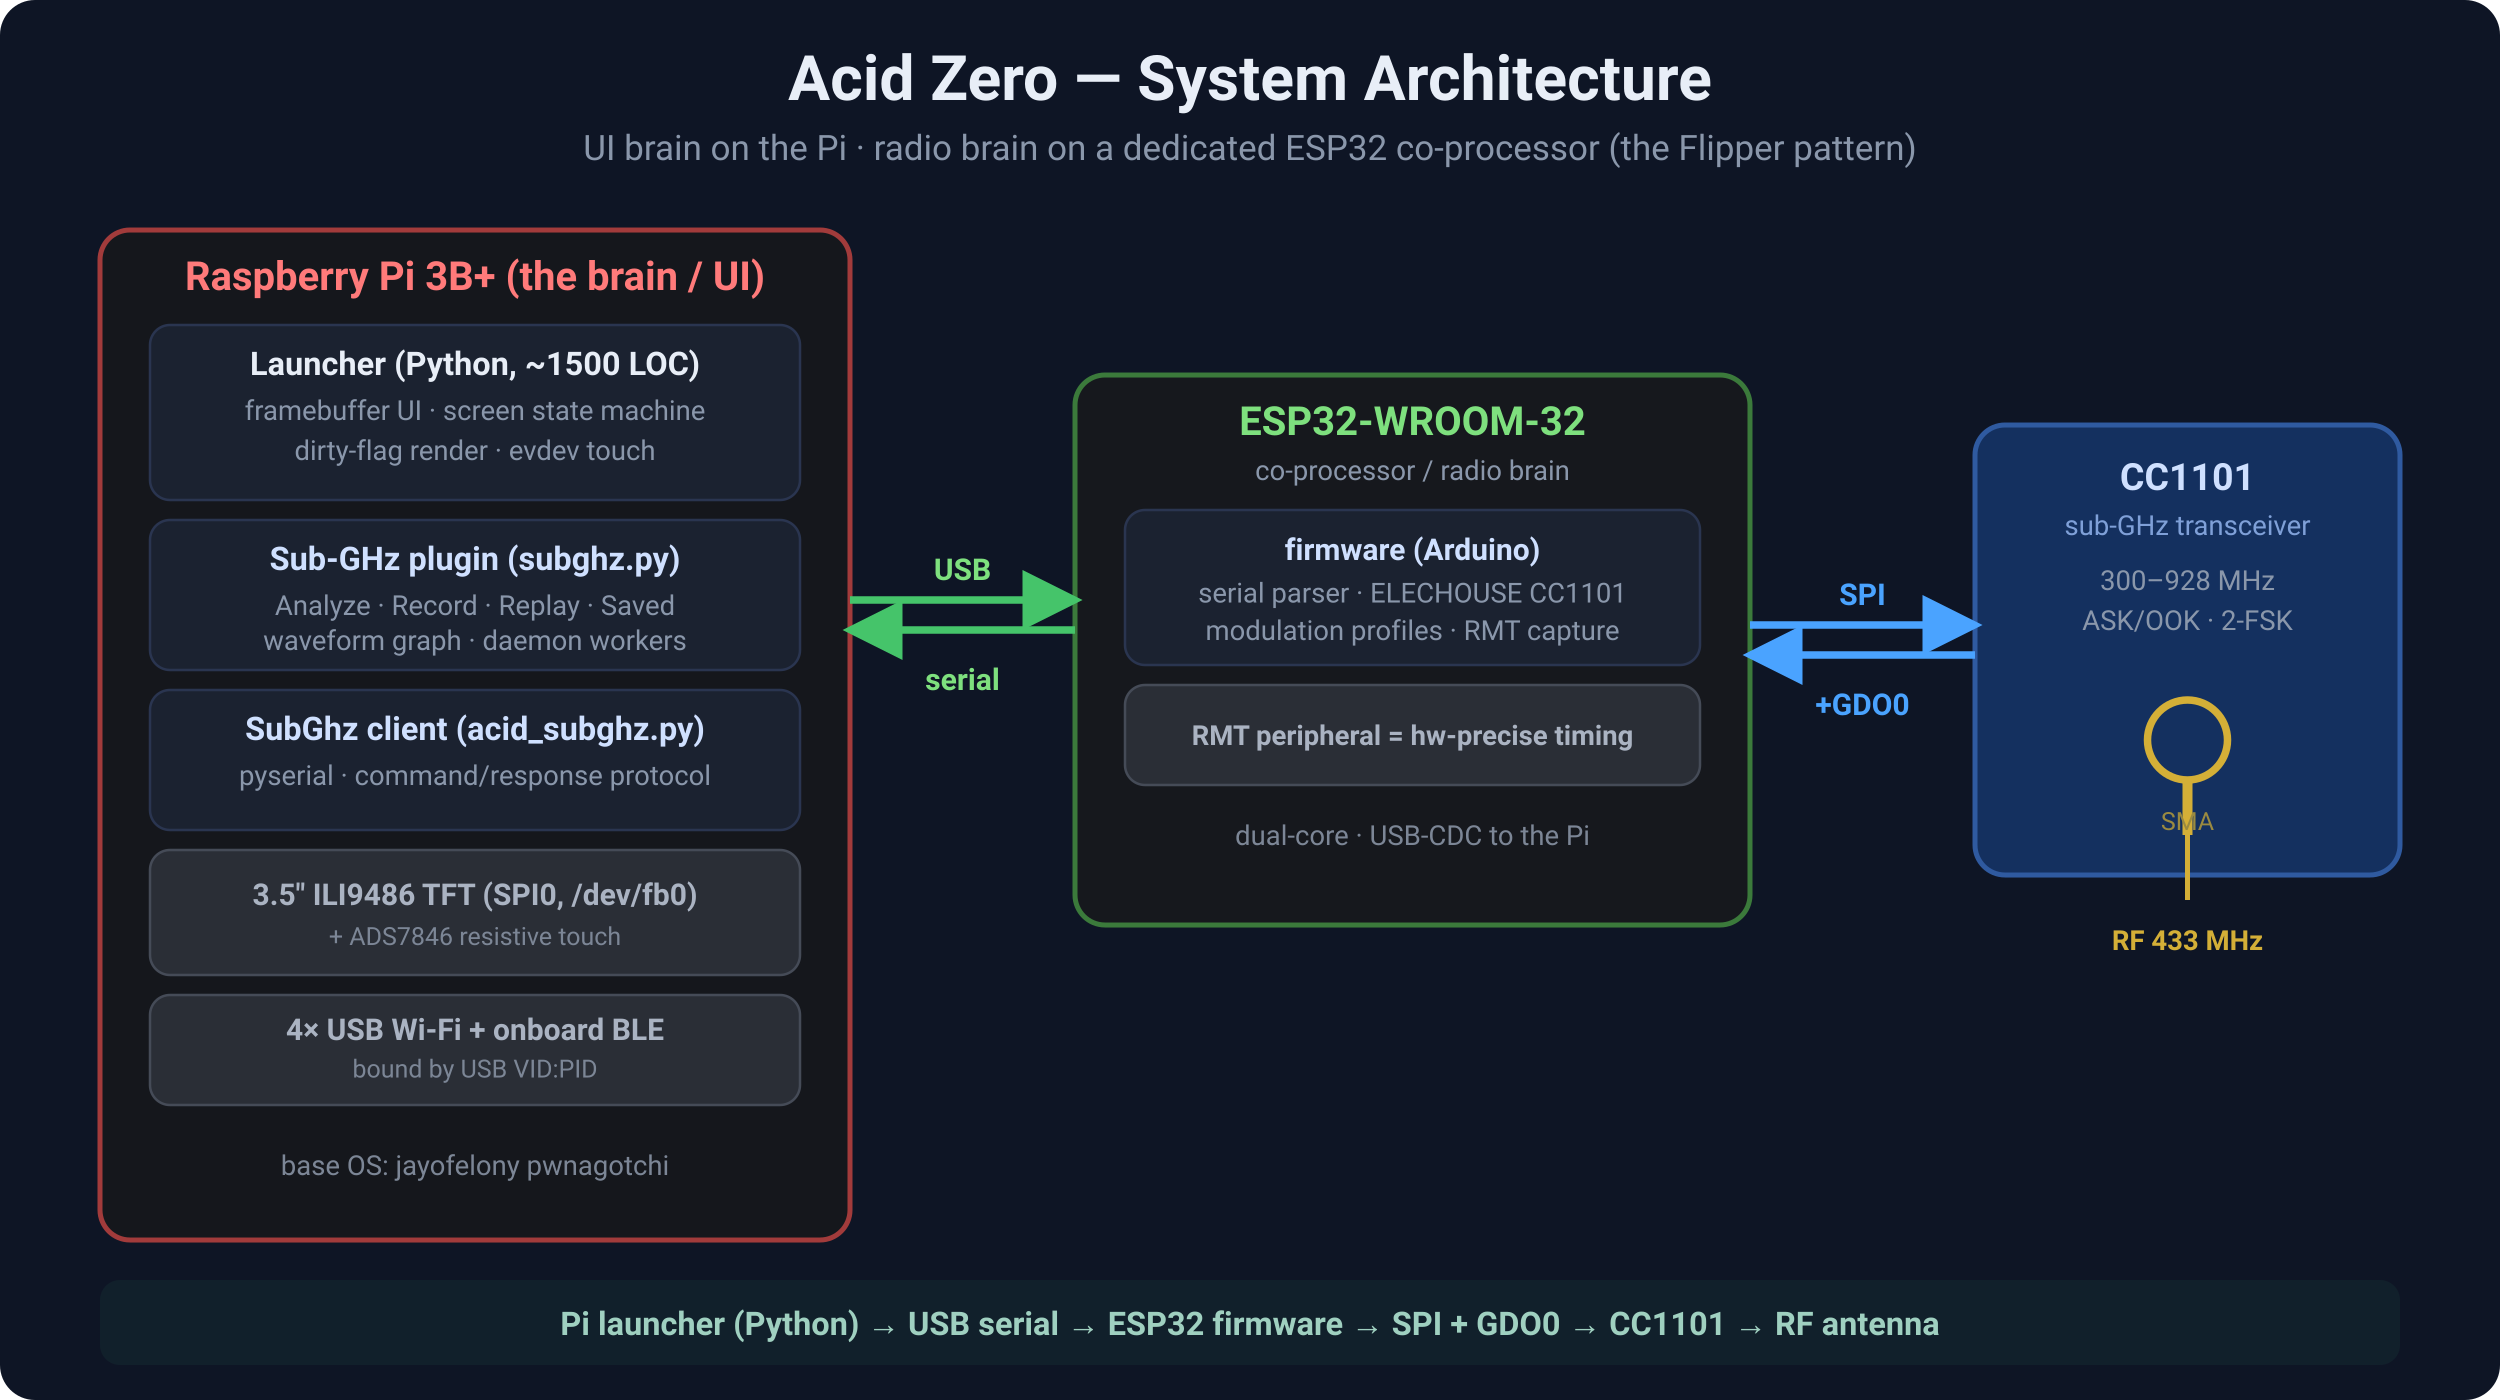
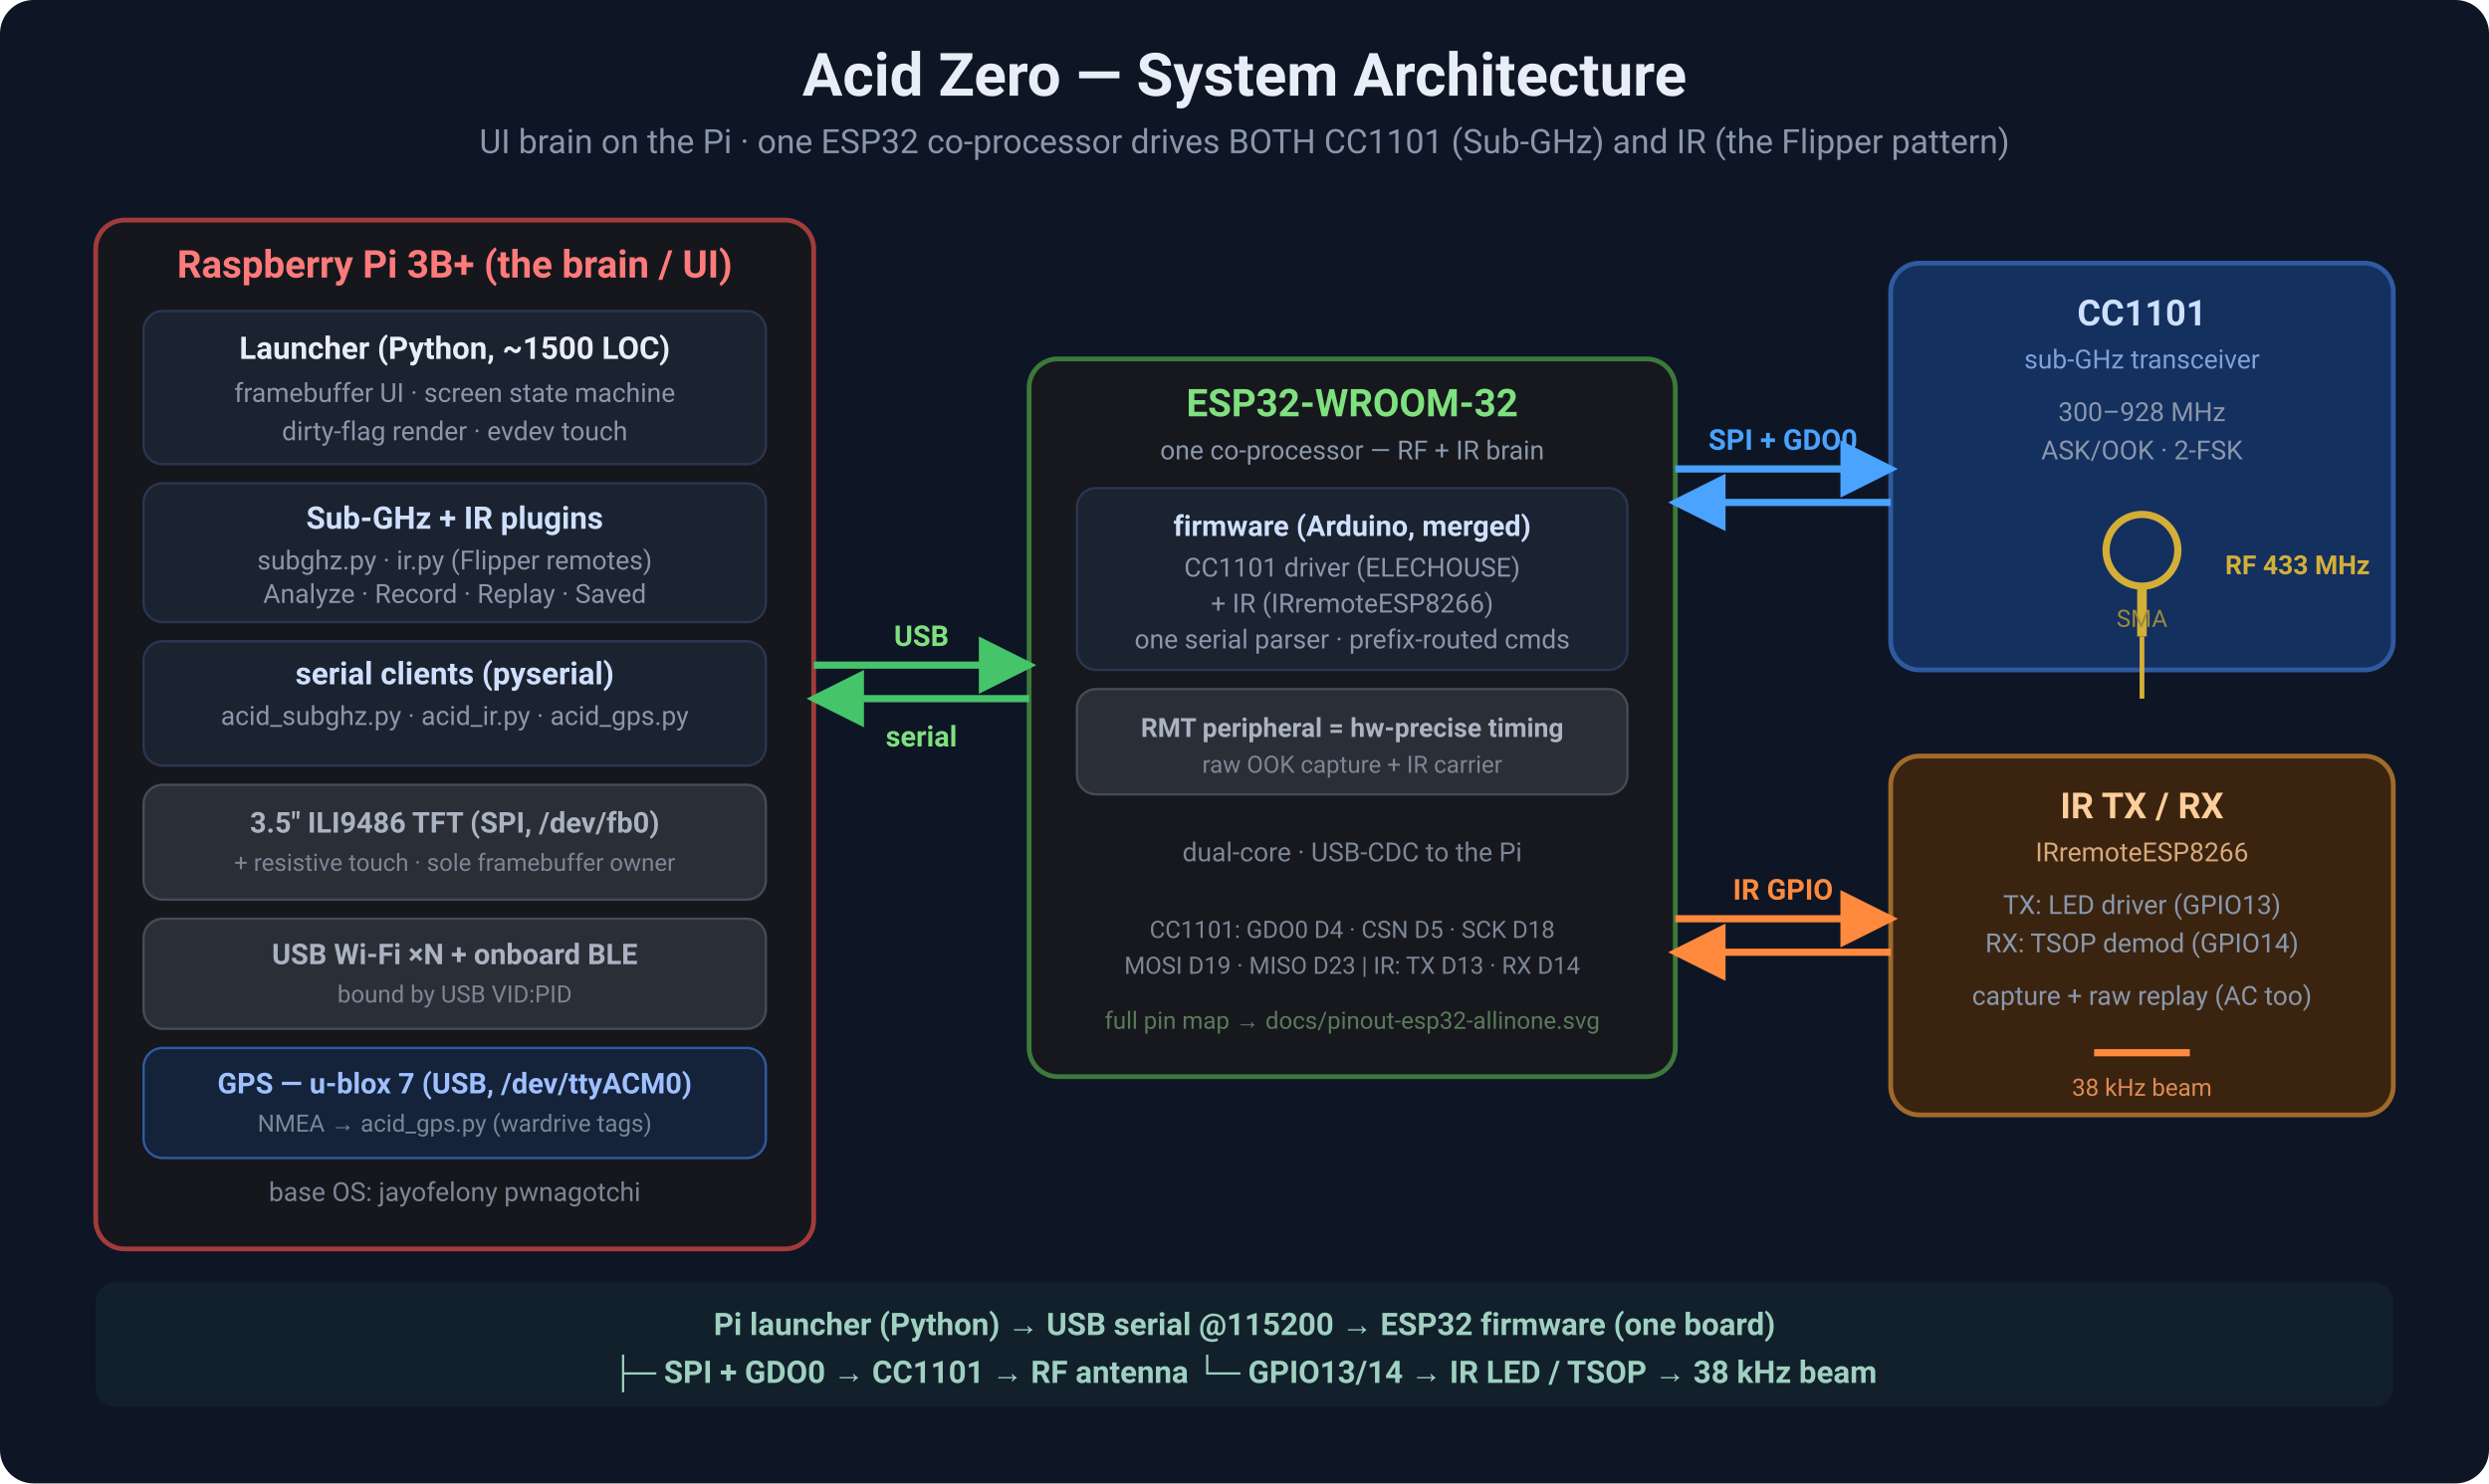
- <svg xmlns="http://www.w3.org/2000/svg" viewBox="0 0 1000 560" role="img" font-family="Segoe UI, Roboto, Arial, sans-serif">
-   <rect x="0" y="0" width="1000" height="560" rx="14" fill="#0e1525" />
-   <text x="500" y="40" text-anchor="middle" fill="#e8eef7" font-size="25" font-weight="700">Acid Zero — System Architecture</text>
-   <text x="500" y="64" text-anchor="middle" fill="#8a97ab" font-size="14">UI brain on the Pi · radio brain on a dedicated ESP32 co-processor (the Flipper pattern)</text>
-   <rect x="40" y="92" width="300" height="404" rx="12" fill="#15171c" stroke="#a23b3b" stroke-width="2" />
+ <svg xmlns="http://www.w3.org/2000/svg" viewBox="0 0 1040 620" role="img" font-family="Segoe UI, Roboto, Arial, sans-serif">
+   <rect x="0" y="0" width="1040" height="620" rx="14" fill="#0e1525" />
+   <text x="520" y="40" text-anchor="middle" fill="#e8eef7" font-size="25" font-weight="700">Acid Zero — System Architecture</text>
+   <text x="520" y="64" text-anchor="middle" fill="#8a97ab" font-size="14">UI brain on the Pi · one ESP32 co-processor drives BOTH CC1101 (Sub-GHz) and IR (the Flipper pattern)</text>
+   <rect x="40" y="92" width="300" height="430" rx="12" fill="#15171c" stroke="#a23b3b" stroke-width="2" />
  <text x="190" y="116" text-anchor="middle" fill="#ff7a7a" font-size="16" font-weight="700">Raspberry Pi 3B+  (the brain / UI)</text>
-   <rect x="60" y="130" width="260" height="70" rx="8" fill="#1b2230" stroke="#2a3550" />
+   <rect x="60" y="130" width="260" height="64" rx="8" fill="#1b2230" stroke="#2a3550" />
  <text x="190" y="150" text-anchor="middle" fill="#e8eef7" font-size="13" font-weight="700">Launcher  (Python, ~1500 LOC)</text>
  <text x="190" y="168" text-anchor="middle" fill="#8a97ab" font-size="11">framebuffer UI · screen state machine</text>
  <text x="190" y="184" text-anchor="middle" fill="#8a97ab" font-size="11">dirty-flag render · evdev touch</text>
-   <rect x="60" y="208" width="260" height="60" rx="8" fill="#1b2230" stroke="#2a3550" />
-   <text x="190" y="228" text-anchor="middle" fill="#cfe0ff" font-size="13" font-weight="700">Sub-GHz plugin (subghz.py)</text>
-   <text x="190" y="246" text-anchor="middle" fill="#8a97ab" font-size="11">Analyze · Record · Replay · Saved</text>
-   <text x="190" y="260" text-anchor="middle" fill="#8a97ab" font-size="11">waveform graph · daemon workers</text>
-   <rect x="60" y="276" width="260" height="56" rx="8" fill="#1b2230" stroke="#2a3550" />
-   <text x="190" y="296" text-anchor="middle" fill="#cfe0ff" font-size="13" font-weight="700">SubGhz client (acid_subghz.py)</text>
-   <text x="190" y="314" text-anchor="middle" fill="#8a97ab" font-size="11">pyserial · command/response protocol</text>
-   <rect x="60" y="340" width="260" height="50" rx="8" fill="#2a2e36" stroke="#454b57" />
-   <text x="190" y="362" text-anchor="middle" fill="#aab3c2" font-size="12" font-weight="600">3.5" ILI9486 TFT  (SPI0, /dev/fb0)</text>
-   <text x="190" y="378" text-anchor="middle" fill="#7c8696" font-size="10">+ ADS7846 resistive touch</text>
-   <rect x="60" y="398" width="260" height="44" rx="8" fill="#2a2e36" stroke="#454b57" />
-   <text x="190" y="416" text-anchor="middle" fill="#aab3c2" font-size="12" font-weight="600">4× USB Wi-Fi + onboard BLE</text>
-   <text x="190" y="431" text-anchor="middle" fill="#7c8696" font-size="10">bound by USB VID:PID</text>
-   <text x="190" y="470" text-anchor="middle" fill="#7c8696" font-size="11">base OS: jayofelony pwnagotchi</text>
-   <rect x="430" y="150" width="270" height="220" rx="12" fill="#16181d" stroke="#3b7a3b" stroke-width="2" />
+   <rect x="60" y="202" width="260" height="58" rx="8" fill="#1b2230" stroke="#2a3550" />
+   <text x="190" y="221" text-anchor="middle" fill="#cfe0ff" font-size="13" font-weight="700">Sub-GHz + IR plugins</text>
+   <text x="190" y="238" text-anchor="middle" fill="#8a97ab" font-size="11">subghz.py · ir.py (Flipper remotes)</text>
+   <text x="190" y="252" text-anchor="middle" fill="#8a97ab" font-size="11">Analyze · Record · Replay · Saved</text>
+   <rect x="60" y="268" width="260" height="52" rx="8" fill="#1b2230" stroke="#2a3550" />
+   <text x="190" y="286" text-anchor="middle" fill="#cfe0ff" font-size="13" font-weight="700">serial clients (pyserial)</text>
+   <text x="190" y="303" text-anchor="middle" fill="#8a97ab" font-size="11">acid_subghz.py · acid_ir.py · acid_gps.py</text>
+   <rect x="60" y="328" width="260" height="48" rx="8" fill="#2a2e36" stroke="#454b57" />
+   <text x="190" y="348" text-anchor="middle" fill="#aab3c2" font-size="12" font-weight="600">3.5" ILI9486 TFT  (SPI, /dev/fb0)</text>
+   <text x="190" y="364" text-anchor="middle" fill="#7c8696" font-size="10">+ resistive touch · sole framebuffer owner</text>
+   <rect x="60" y="384" width="260" height="46" rx="8" fill="#2a2e36" stroke="#454b57" />
+   <text x="190" y="403" text-anchor="middle" fill="#aab3c2" font-size="12" font-weight="600">USB Wi-Fi ×N + onboard BLE</text>
+   <text x="190" y="419" text-anchor="middle" fill="#7c8696" font-size="10">bound by USB VID:PID</text>
+   <rect x="60" y="438" width="260" height="46" rx="8" fill="#14223a" stroke="#2f5aa0" />
+   <text x="190" y="457" text-anchor="middle" fill="#9fc0ff" font-size="12" font-weight="600">GPS — u-blox 7 (USB, /dev/ttyACM0)</text>
+   <text x="190" y="473" text-anchor="middle" fill="#7c8696" font-size="10">NMEA → acid_gps.py (wardrive tags)</text>
+   <text x="190" y="502" text-anchor="middle" fill="#7c8696" font-size="11">base OS: jayofelony pwnagotchi</text>
+   <rect x="430" y="150" width="270" height="300" rx="12" fill="#16181d" stroke="#3b7a3b" stroke-width="2" />
  <text x="565" y="174" text-anchor="middle" fill="#7ee07e" font-size="16" font-weight="700">ESP32-WROOM-32</text>
-   <text x="565" y="192" text-anchor="middle" fill="#8a97ab" font-size="11">co-processor / radio brain</text>
-   <rect x="450" y="204" width="230" height="62" rx="8" fill="#1b2230" stroke="#2a3550" />
-   <text x="565" y="224" text-anchor="middle" fill="#cfe0ff" font-size="12" font-weight="700">firmware (Arduino)</text>
-   <text x="565" y="241" text-anchor="middle" fill="#8a97ab" font-size="11">serial parser · ELECHOUSE CC1101</text>
-   <text x="565" y="256" text-anchor="middle" fill="#8a97ab" font-size="11">modulation profiles · RMT capture</text>
-   <rect x="450" y="274" width="230" height="40" rx="8" fill="#2a2e36" stroke="#454b57" />
-   <text x="565" y="298" text-anchor="middle" fill="#aab3c2" font-size="11" font-weight="600">RMT peripheral = hw-precise timing</text>
-   <text x="565" y="338" text-anchor="middle" fill="#7c8696" font-size="11">dual-core · USB-CDC to the Pi</text>
-   <rect x="790" y="170" width="170" height="180" rx="12" fill="#14305f" stroke="#2f5aa0" stroke-width="2" />
-   <text x="875" y="196" text-anchor="middle" fill="#cfe0ff" font-size="15" font-weight="700">CC1101</text>
-   <text x="875" y="214" text-anchor="middle" fill="#7fa0d8" font-size="11">sub-GHz transceiver</text>
-   <text x="875" y="236" text-anchor="middle" fill="#8a97ab" font-size="11">300–928 MHz</text>
-   <text x="875" y="252" text-anchor="middle" fill="#8a97ab" font-size="11">ASK/OOK · 2-FSK</text>
-   <circle cx="875" cy="296" r="16" fill="none" stroke="#d4af37" stroke-width="3" />
-   <line x1="875" y1="312" x2="875" y2="334" stroke="#d4af37" stroke-width="4" />
-   <text x="875" y="332" text-anchor="middle" fill="#9a8a40" font-size="10">SMA</text>
+   <text x="565" y="192" text-anchor="middle" fill="#8a97ab" font-size="11">one co-processor — RF + IR brain</text>
+   <rect x="450" y="204" width="230" height="76" rx="8" fill="#1b2230" stroke="#2a3550" />
+   <text x="565" y="224" text-anchor="middle" fill="#cfe0ff" font-size="12" font-weight="700">firmware (Arduino, merged)</text>
+   <text x="565" y="241" text-anchor="middle" fill="#8a97ab" font-size="11">CC1101 driver (ELECHOUSE)</text>
+   <text x="565" y="256" text-anchor="middle" fill="#8a97ab" font-size="11">+ IR (IRremoteESP8266)</text>
+   <text x="565" y="271" text-anchor="middle" fill="#8a97ab" font-size="11">one serial parser · prefix-routed cmds</text>
+   <rect x="450" y="288" width="230" height="44" rx="8" fill="#2a2e36" stroke="#454b57" />
+   <text x="565" y="308" text-anchor="middle" fill="#aab3c2" font-size="11" font-weight="600">RMT peripheral = hw-precise timing</text>
+   <text x="565" y="323" text-anchor="middle" fill="#7c8696" font-size="10">raw OOK capture + IR carrier</text>
+   <text x="565" y="360" text-anchor="middle" fill="#7c8696" font-size="11">dual-core · USB-CDC to the Pi</text>
+   <text x="565" y="392" text-anchor="middle" fill="#7c8696" font-size="10">CC1101: GDO0 D4 · CSN D5 · SCK D18</text>
+   <text x="565" y="407" text-anchor="middle" fill="#7c8696" font-size="10">MOSI D19 · MISO D23   |   IR: TX D13 · RX D14</text>
+   <text x="565" y="430" text-anchor="middle" fill="#5a7a5a" font-size="10">full pin map → docs/pinout-esp32-allinone.svg</text>
+   <rect x="790" y="110" width="210" height="170" rx="12" fill="#14305f" stroke="#2f5aa0" stroke-width="2" />
+   <text x="895" y="136" text-anchor="middle" fill="#cfe0ff" font-size="15" font-weight="700">CC1101</text>
+   <text x="895" y="154" text-anchor="middle" fill="#7fa0d8" font-size="11">sub-GHz transceiver</text>
+   <text x="895" y="176" text-anchor="middle" fill="#8a97ab" font-size="11">300–928 MHz</text>
+   <text x="895" y="192" text-anchor="middle" fill="#8a97ab" font-size="11">ASK/OOK · 2-FSK</text>
+   <circle cx="895" cy="230" r="15" fill="none" stroke="#d4af37" stroke-width="3" />
+   <line x1="895" y1="245" x2="895" y2="266" stroke="#d4af37" stroke-width="4" />
+   <text x="895" y="262" text-anchor="middle" fill="#9a8a40" font-size="10">SMA</text>
+   <rect x="790" y="316" width="210" height="150" rx="12" fill="#3a2410" stroke="#a06a2a" stroke-width="2" />
+   <text x="895" y="342" text-anchor="middle" fill="#ffce9a" font-size="15" font-weight="700">IR  TX / RX</text>
+   <text x="895" y="360" text-anchor="middle" fill="#d8a878" font-size="11">IRremoteESP8266</text>
+   <text x="895" y="382" text-anchor="middle" fill="#8a97ab" font-size="11">TX: LED driver (GPIO13)</text>
+   <text x="895" y="398" text-anchor="middle" fill="#8a97ab" font-size="11">RX: TSOP demod (GPIO14)</text>
+   <text x="895" y="420" text-anchor="middle" fill="#8a97ab" font-size="11">capture + raw replay (AC too)</text>
+   <line x1="875" y1="440" x2="915" y2="440" stroke="#ff8a3d" stroke-width="3" />
+   <text x="895" y="458" text-anchor="middle" fill="#e08a55" font-size="10">38 kHz beam</text>
  <g font-size="12" font-weight="700">
-     <line x1="340" y1="240" x2="430" y2="240" stroke="#45c46a" stroke-width="3" marker-end="url(#a)" />
-     <line x1="430" y1="252" x2="340" y2="252" stroke="#45c46a" stroke-width="3" marker-end="url(#a)" />
-     <text x="385" y="232" text-anchor="middle" fill="#7ee07e">USB</text>
-     <text x="385" y="276" text-anchor="middle" fill="#7ee07e">serial</text>
-     <line x1="700" y1="250" x2="790" y2="250" stroke="#4aa3ff" stroke-width="3" marker-end="url(#b)" />
-     <line x1="790" y1="262" x2="700" y2="262" stroke="#4aa3ff" stroke-width="3" marker-end="url(#b)" />
-     <text x="745" y="242" text-anchor="middle" fill="#4aa3ff">SPI</text>
-     <text x="745" y="286" text-anchor="middle" fill="#4aa3ff">+GDO0</text>
-     <line x1="875" y1="334" x2="875" y2="360" stroke="#d4af37" stroke-width="2" />
-     <text x="875" y="380" text-anchor="middle" fill="#d4af37" font-size="11">RF 433 MHz</text>
+     <line x1="340" y1="278" x2="430" y2="278" stroke="#45c46a" stroke-width="3" marker-end="url(#a)" />
+     <line x1="430" y1="292" x2="340" y2="292" stroke="#45c46a" stroke-width="3" marker-end="url(#a)" />
+     <text x="385" y="270" text-anchor="middle" fill="#7ee07e">USB</text>
+     <text x="385" y="312" text-anchor="middle" fill="#7ee07e">serial</text>
+     <line x1="700" y1="196" x2="790" y2="196" stroke="#4aa3ff" stroke-width="3" marker-end="url(#b)" />
+     <line x1="790" y1="210" x2="700" y2="210" stroke="#4aa3ff" stroke-width="3" marker-end="url(#b)" />
+     <text x="745" y="188" text-anchor="middle" fill="#4aa3ff">SPI + GDO0</text>
+     <line x1="700" y1="384" x2="790" y2="384" stroke="#ff8a3d" stroke-width="3" marker-end="url(#c)" />
+     <line x1="790" y1="398" x2="700" y2="398" stroke="#ff8a3d" stroke-width="3" marker-end="url(#c)" />
+     <text x="745" y="376" text-anchor="middle" fill="#ff8a3d">IR GPIO</text>
+     <line x1="895" y1="266" x2="895" y2="292" stroke="#d4af37" stroke-width="2" />
+     <text x="960" y="240" text-anchor="middle" fill="#d4af37" font-size="11">RF 433 MHz</text>
  </g>
  <defs>
    <marker id="a" markerWidth="9" markerHeight="9" refX="7" refY="4" orient="auto">
      <path d="M0,0 L8,4 L0,8 z" fill="#45c46a" />
    </marker>
    <marker id="b" markerWidth="9" markerHeight="9" refX="7" refY="4" orient="auto">
      <path d="M0,0 L8,4 L0,8 z" fill="#4aa3ff" />
    </marker>
+     <marker id="c" markerWidth="9" markerHeight="9" refX="7" refY="4" orient="auto">
+       <path d="M0,0 L8,4 L0,8 z" fill="#ff8a3d" />
+     </marker>
  </defs>
-   <rect x="40" y="512" width="920" height="34" rx="8" fill="#11202b" />
-   <text x="500" y="534" text-anchor="middle" fill="#9fd0c0" font-size="13" font-weight="700">Pi launcher (Python)  →  USB serial  →  ESP32 firmware  →  SPI + GDO0  →  CC1101  →  RF antenna</text>
+   <rect x="40" y="536" width="960" height="52" rx="8" fill="#11202b" />
+   <text x="520" y="558" text-anchor="middle" fill="#9fd0c0" font-size="13" font-weight="700">Pi launcher (Python)  →  USB serial @115200  →  ESP32 firmware (one board)</text>
+   <text x="520" y="578" text-anchor="middle" fill="#9fd0c0" font-size="13" font-weight="700">├─ SPI + GDO0 → CC1101 → RF antenna       └─ GPIO13/14 → IR LED / TSOP → 38 kHz beam</text>
</svg>
